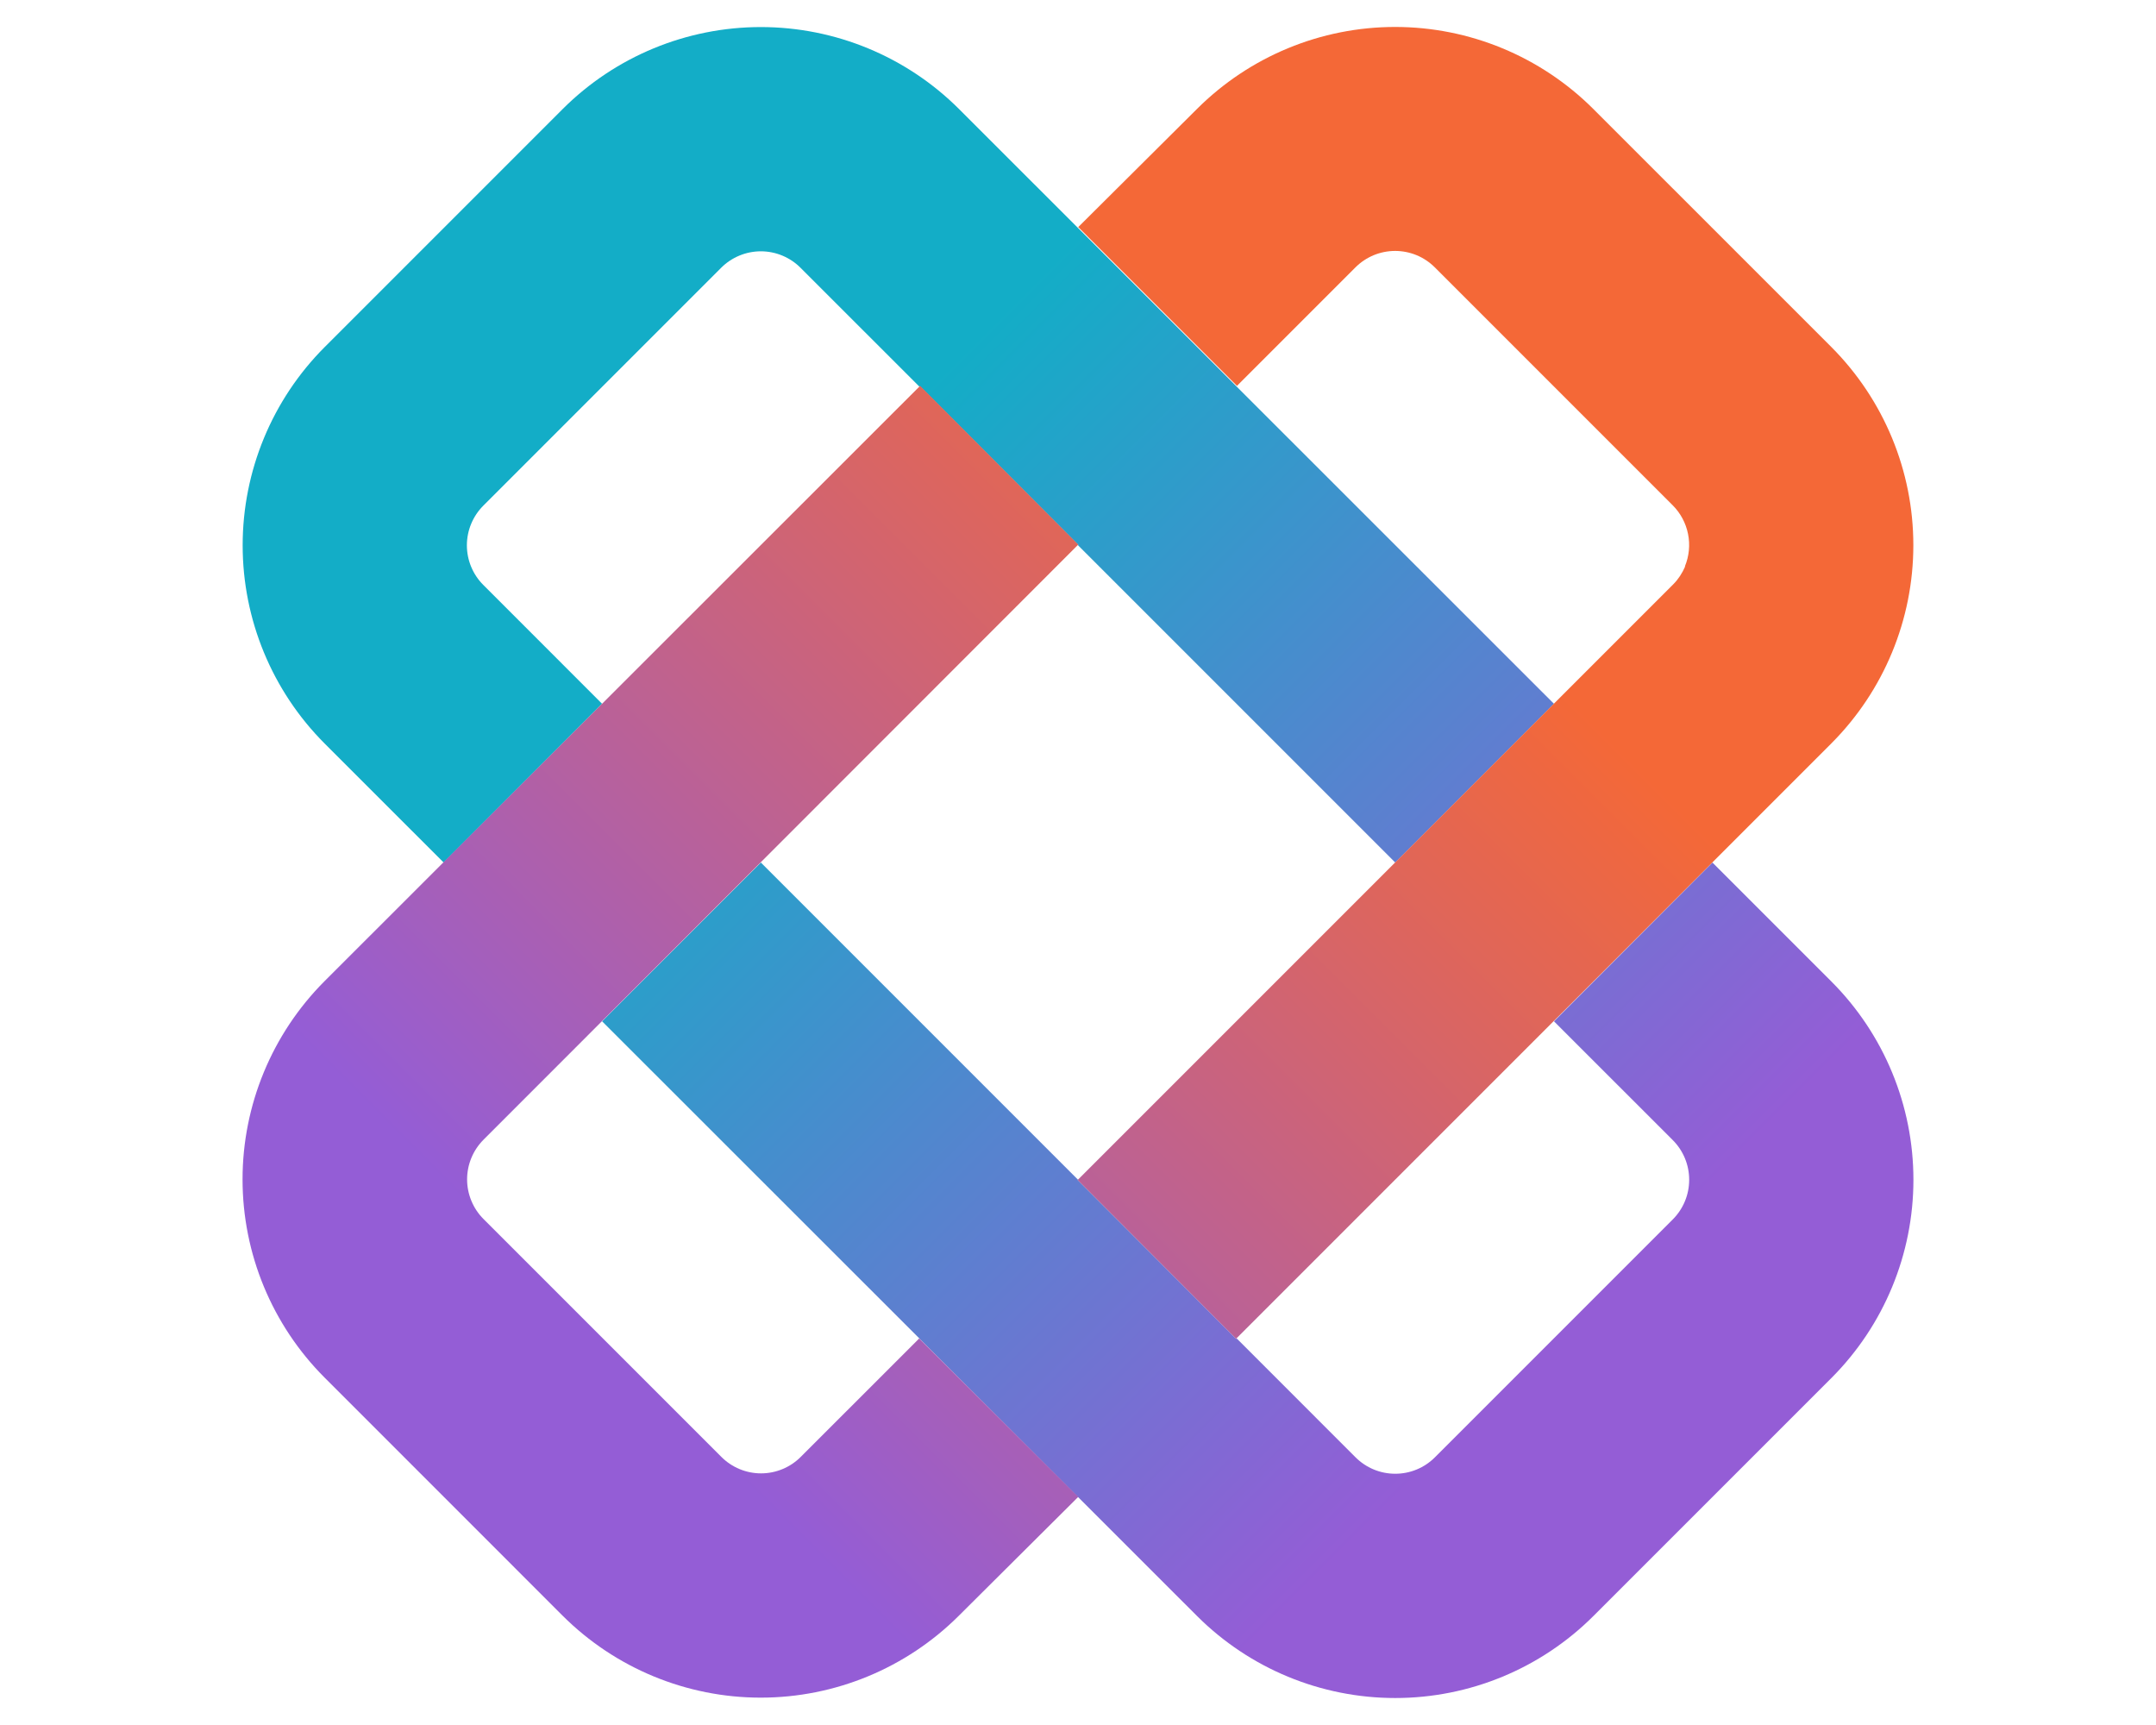
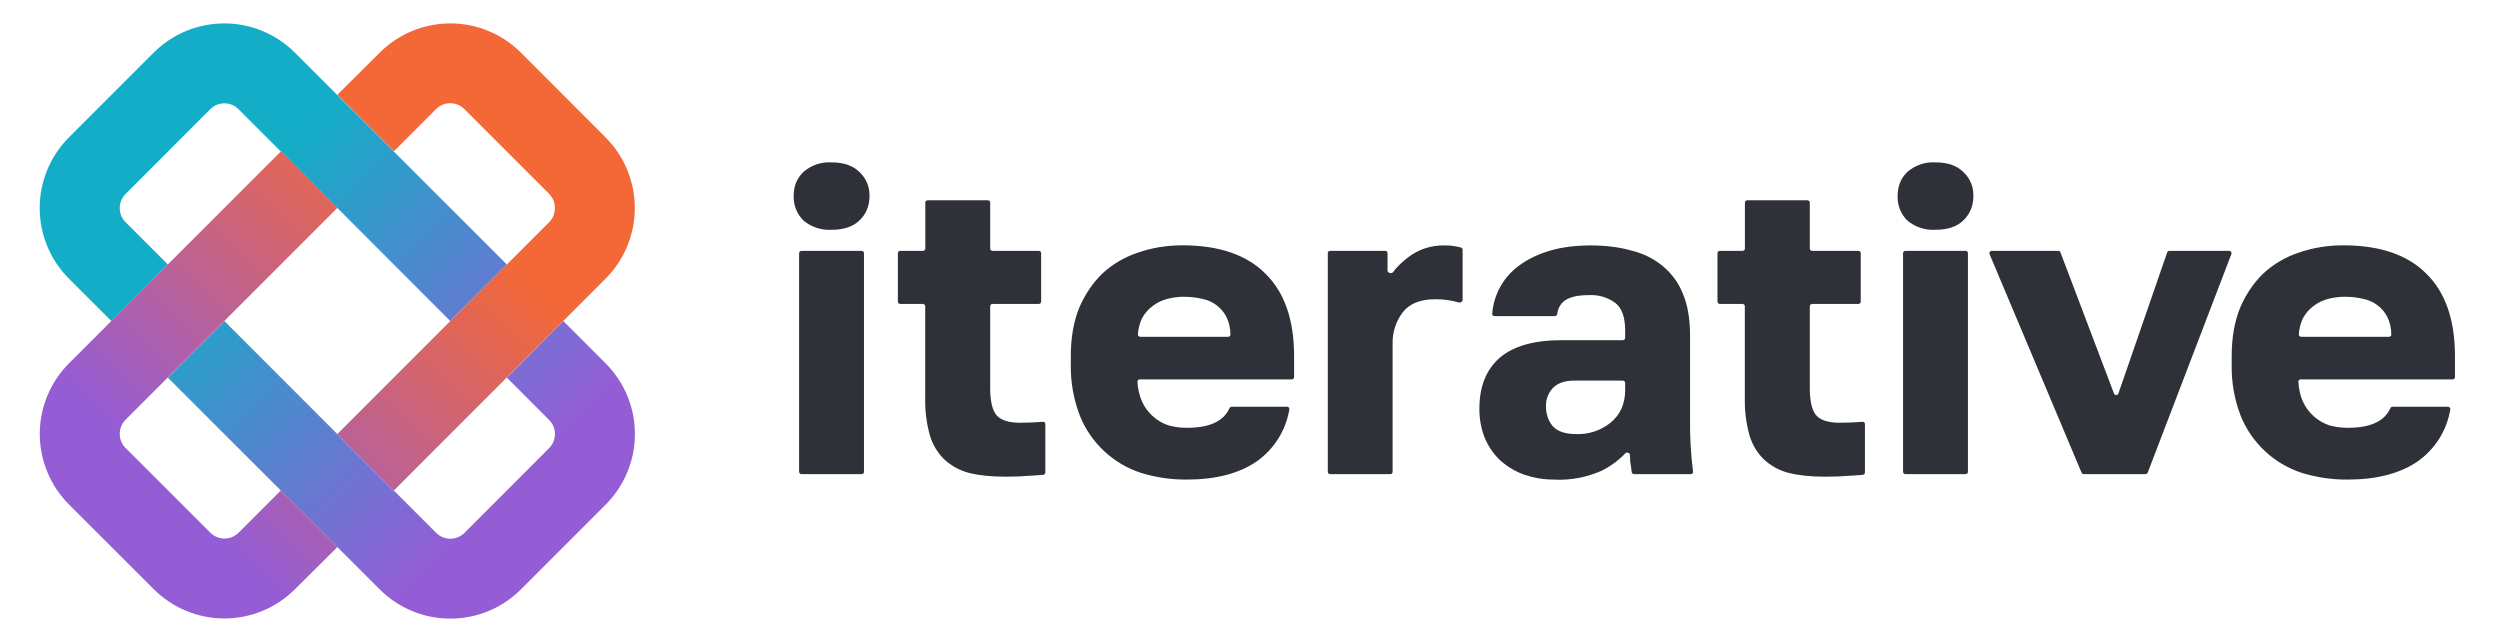
- <svg xmlns="http://www.w3.org/2000/svg" width="80" height="64" viewBox="0 0 80 64" fill="none">
-   <path d="M29.029 9.483C29.282 9.588 29.511 9.741 29.704 9.935L34.111 14.341L34.133 14.33L40.013 20.221L40.002 20.232L51.771 32.001L57.661 26.111L35.584 4.044C33.633 2.097 30.988 1.004 28.232 1.004C25.475 1.004 22.831 2.097 20.88 4.044L12.044 12.88C10.097 14.831 9.004 17.475 9.004 20.232C9.004 22.988 10.097 25.633 12.044 27.584L16.462 32.001L22.341 26.111L17.935 21.704C17.741 21.511 17.588 21.282 17.483 21.029C17.378 20.776 17.324 20.505 17.324 20.232C17.324 19.958 17.378 19.688 17.483 19.435C17.588 19.182 17.741 18.953 17.935 18.759L26.759 9.935C26.953 9.741 27.182 9.588 27.435 9.483C27.688 9.378 27.958 9.324 28.232 9.324C28.505 9.324 28.776 9.378 29.029 9.483Z" fill="url(#paint0_linear)" />
-   <path d="M50.298 54.068L45.892 49.661L45.87 49.672L39.99 43.782L40.002 43.771L28.232 32.001L22.341 37.892L44.419 59.958C46.37 61.906 49.014 62.999 51.771 62.999C54.528 62.999 57.172 61.906 59.123 59.958L67.959 51.123C69.906 49.172 70.999 46.528 70.999 43.771C70.999 41.014 69.906 38.37 67.959 36.419L63.541 32.001L57.661 37.892L62.068 42.298C62.262 42.492 62.415 42.721 62.52 42.974C62.625 43.227 62.678 43.498 62.678 43.771C62.678 44.045 62.625 44.315 62.52 44.568C62.415 44.821 62.262 45.05 62.068 45.244L53.244 54.068C53.05 54.262 52.821 54.415 52.568 54.52C52.315 54.625 52.045 54.678 51.771 54.678C51.498 54.678 51.227 54.625 50.974 54.52C50.721 54.415 50.492 54.262 50.298 54.068Z" fill="url(#paint1_linear)" />
-   <path fill-rule="evenodd" clip-rule="evenodd" d="M62.53 21.014C62.419 21.269 62.275 21.49 62.087 21.679L39.987 43.779L45.866 49.669L67.955 27.58C69.902 25.629 70.996 22.985 70.996 20.228C70.996 17.472 69.902 14.828 67.955 12.876L59.119 4.041C57.168 2.094 54.524 1 51.767 1C49.011 1 46.367 2.094 44.416 4.041L40.009 8.425L45.899 14.316L50.295 9.92C50.488 9.727 50.718 9.573 50.971 9.468C51.223 9.364 51.494 9.31 51.767 9.31C52.041 9.31 52.312 9.364 52.565 9.468C52.817 9.573 53.047 9.727 53.24 9.92L62.065 18.745C62.356 19.035 62.555 19.407 62.636 19.811C62.717 20.215 62.676 20.634 62.519 21.014H62.53ZM29.712 54.053L34.108 49.658L40.009 55.537L35.58 59.944C33.629 61.891 30.985 62.985 28.228 62.985C25.472 62.985 22.828 61.891 20.876 59.944L12.041 51.108C10.094 49.157 9 46.513 9 43.756C9 41 10.094 38.356 12.041 36.404L34.141 14.316L40.009 20.206L17.942 42.284C17.749 42.477 17.595 42.707 17.491 42.959C17.386 43.212 17.332 43.483 17.332 43.756C17.332 44.03 17.386 44.301 17.491 44.553C17.595 44.806 17.749 45.036 17.942 45.229L26.767 54.053C26.96 54.247 27.19 54.4 27.442 54.505C27.695 54.61 27.966 54.664 28.239 54.664C28.513 54.664 28.784 54.61 29.036 54.505C29.289 54.4 29.519 54.247 29.712 54.053Z" fill="url(#paint2_linear)" />
+ <svg xmlns="http://www.w3.org/2000/svg" width="252" height="64" viewBox="0 0 252 64" fill="none">
+   <path d="M23.391 10.567C23.633 10.664 23.855 10.819 24.039 11.002L28.306 15.27L28.326 15.26L34.014 20.969L45.383 32.359L51.091 26.659L29.719 5.303C27.832 3.418 25.274 2.359 22.607 2.359C19.941 2.359 17.383 3.418 15.496 5.303L6.943 13.857C5.059 15.744 4 18.302 4 20.969C4 23.637 5.059 26.195 6.943 28.082L11.229 32.359L16.918 26.659L12.661 22.401C12.473 22.215 12.324 21.992 12.222 21.747C12.12 21.502 12.068 21.239 12.068 20.974C12.068 20.709 12.12 20.446 12.222 20.201C12.324 19.956 12.473 19.734 12.661 19.547L21.195 11.002C21.477 10.72 21.836 10.528 22.227 10.451C22.618 10.373 23.023 10.414 23.391 10.567V10.567Z" fill="url(#paint0_linear_522_617)" />
+   <path d="M43.97 53.715L39.713 49.458H39.684L33.995 43.758H34.005L22.617 32.359L16.919 38.068L38.281 59.415C40.168 61.3 42.726 62.359 45.392 62.359C48.059 62.359 50.617 61.3 52.504 59.415L61.056 50.861C62.941 48.974 64 46.416 64 43.748C64 41.081 62.941 38.523 61.056 36.636L56.78 32.359L51.091 38.068L55.348 42.326C55.725 42.703 55.937 43.215 55.937 43.748C55.937 44.282 55.725 44.794 55.348 45.171L46.815 53.715C46.437 54.092 45.926 54.304 45.392 54.304C44.859 54.304 44.347 54.092 43.97 53.715V53.715Z" fill="url(#paint1_linear_522_617)" />
+   <path fill-rule="evenodd" clip-rule="evenodd" d="M55.803 21.724C55.697 21.976 55.551 22.189 55.377 22.372L33.995 43.758L39.684 49.458L61.047 28.082C62.932 26.195 63.99 23.637 63.99 20.969C63.99 18.302 62.932 15.744 61.047 13.857L52.504 5.303C50.617 3.418 48.059 2.359 45.392 2.359C42.726 2.359 40.168 3.418 38.281 5.303L34.005 9.551L39.703 15.25L43.961 10.993C44.338 10.616 44.849 10.404 45.383 10.404C45.916 10.404 46.428 10.616 46.805 10.993L55.339 19.527C55.622 19.808 55.816 20.167 55.895 20.558C55.974 20.949 55.936 21.355 55.784 21.724H55.793H55.803ZM24.049 53.696L28.306 49.438L34.014 55.138L29.729 59.396C27.842 61.281 25.284 62.34 22.617 62.34C19.95 62.34 17.393 61.281 15.506 59.396L6.953 50.851C5.068 48.964 4.01 46.406 4.01 43.739C4.01 41.072 5.068 38.513 6.953 36.626L28.335 15.241L34.014 20.95L12.662 42.307C12.473 42.494 12.324 42.716 12.222 42.961C12.12 43.206 12.068 43.469 12.068 43.734C12.068 43.999 12.12 44.262 12.222 44.507C12.324 44.752 12.473 44.974 12.662 45.161L21.205 53.696C21.582 54.073 22.093 54.285 22.627 54.285C23.16 54.285 23.672 54.073 24.049 53.696V53.696Z" fill="url(#paint2_linear_522_617)" />
+   <path d="M80.549 25.521C80.549 25.389 80.662 25.285 80.794 25.285H86.853C86.985 25.285 87.089 25.389 87.089 25.521V47.558C87.089 47.69 86.995 47.794 86.853 47.794H80.794C80.762 47.795 80.731 47.79 80.701 47.779C80.671 47.767 80.644 47.75 80.621 47.728C80.598 47.706 80.58 47.68 80.568 47.651C80.555 47.621 80.549 47.59 80.549 47.558V25.521ZM83.824 23.162C82.792 23.223 81.776 22.889 80.983 22.227C80.66 21.906 80.406 21.521 80.237 21.097C80.069 20.674 79.988 20.22 80.001 19.764C80.001 18.773 80.322 17.971 80.974 17.339C81.758 16.651 82.782 16.301 83.824 16.367C85.041 16.367 85.975 16.688 86.627 17.339C86.962 17.645 87.227 18.02 87.403 18.439C87.579 18.858 87.662 19.31 87.646 19.764C87.646 20.755 87.306 21.576 86.627 22.227C85.975 22.85 85.041 23.162 83.824 23.162V23.162ZM101.33 48.049C99.915 48.049 98.707 47.926 97.688 47.671C96.749 47.432 95.886 46.962 95.177 46.303C94.498 45.634 94.001 44.802 93.733 43.887C93.394 42.671 93.235 41.412 93.261 40.15V30.872C93.261 30.811 93.238 30.753 93.195 30.709C93.153 30.665 93.096 30.639 93.035 30.636H90.741C90.679 30.636 90.619 30.611 90.575 30.567C90.53 30.523 90.505 30.463 90.505 30.4V25.521C90.505 25.389 90.619 25.285 90.741 25.285H93.035C93.167 25.285 93.271 25.181 93.271 25.049V20.425C93.271 20.293 93.374 20.189 93.507 20.189H99.575C99.707 20.189 99.811 20.293 99.811 20.425V25.049C99.811 25.181 99.915 25.285 100.047 25.285H104.709C104.841 25.285 104.945 25.389 104.945 25.521V30.4C104.945 30.532 104.851 30.636 104.709 30.636H100.047C99.984 30.636 99.924 30.661 99.88 30.706C99.836 30.75 99.811 30.81 99.811 30.872V39.083C99.811 40.367 100 41.273 100.405 41.801C100.83 42.339 101.632 42.613 102.822 42.613C103.586 42.613 104.35 42.575 105.115 42.518C105.256 42.499 105.37 42.613 105.37 42.745V47.624C105.37 47.747 105.275 47.85 105.162 47.86C104.69 47.907 104.19 47.935 103.671 47.964C103.076 48.02 102.302 48.049 101.34 48.049H101.33ZM119.62 48.341C118.053 48.352 116.494 48.123 114.996 47.662C113.611 47.207 112.342 46.455 111.278 45.457C110.215 44.459 109.384 43.24 108.843 41.886C108.214 40.249 107.906 38.506 107.937 36.752V35.903C107.937 34.034 108.22 32.411 108.786 31.023C109.381 29.636 110.173 28.475 111.164 27.531C112.193 26.594 113.409 25.886 114.732 25.455C116.119 24.974 117.61 24.728 119.196 24.728C122.905 24.728 125.708 25.701 127.595 27.626C129.502 29.513 130.445 32.279 130.445 35.903V38.007C130.445 38.13 130.342 38.243 130.209 38.243H114.892C114.861 38.242 114.83 38.247 114.8 38.258C114.771 38.27 114.745 38.287 114.722 38.309C114.7 38.331 114.683 38.358 114.672 38.387C114.66 38.416 114.655 38.448 114.656 38.479C114.686 39.172 114.843 39.853 115.119 40.489C115.375 41.042 115.74 41.538 116.193 41.947C116.645 42.355 117.175 42.669 117.752 42.867C118.346 43.037 118.969 43.122 119.62 43.122C120.866 43.122 121.838 42.934 122.546 42.566C123.159 42.269 123.65 41.769 123.933 41.15C123.971 41.056 124.056 40.999 124.16 40.999H129.738C129.889 40.999 130.002 41.131 129.964 41.282C129.788 42.33 129.405 43.333 128.838 44.233C128.271 45.132 127.531 45.909 126.661 46.52C124.887 47.737 122.537 48.341 119.62 48.341ZM119.403 29.91C118.809 29.91 118.233 29.985 117.667 30.127C117.129 30.268 116.629 30.504 116.176 30.853C115.739 31.181 115.378 31.6 115.119 32.08C114.876 32.589 114.735 33.141 114.703 33.704C114.694 33.836 114.798 33.949 114.939 33.949H123.801C123.924 33.949 124.037 33.845 124.028 33.713C124.026 33.12 123.897 32.534 123.65 31.995C123.414 31.511 123.064 31.09 122.631 30.768C122.207 30.443 121.712 30.223 121.187 30.127C120.603 29.985 120.004 29.915 119.403 29.919V29.91ZM133.833 25.521C133.833 25.389 133.947 25.285 134.069 25.285H139.638C139.76 25.285 139.864 25.389 139.864 25.521V27.267C139.864 27.522 140.27 27.626 140.43 27.428C140.487 27.333 140.562 27.239 140.629 27.154C141.006 26.729 141.421 26.333 141.903 25.965C142.934 25.159 144.208 24.727 145.517 24.738C146.1 24.724 146.681 24.794 147.244 24.945C147.358 24.974 147.433 25.068 147.433 25.172V30.221C147.433 30.41 147.216 30.542 147.037 30.485C146.267 30.265 145.469 30.157 144.668 30.165C143.158 30.165 142.073 30.608 141.393 31.486C140.7 32.402 140.341 33.527 140.374 34.676V47.558C140.374 47.69 140.279 47.794 140.138 47.794H134.079C134.016 47.794 133.956 47.769 133.912 47.725C133.868 47.681 133.843 47.621 133.843 47.558V25.521H133.833ZM156.767 48.341C155.654 48.361 154.547 48.175 153.501 47.794C152.62 47.46 151.812 46.957 151.123 46.312C150.477 45.67 149.969 44.903 149.632 44.057C149.286 43.147 149.113 42.18 149.122 41.206C149.122 38.97 149.802 37.262 151.161 36.072C152.548 34.883 154.634 34.289 157.409 34.289H163.581C163.713 34.289 163.817 34.185 163.817 34.053V33.354C163.817 31.995 163.496 31.061 162.845 30.551C162.074 29.976 161.124 29.692 160.164 29.749C159.089 29.749 158.296 29.919 157.786 30.259C157.333 30.561 157.059 31.023 156.965 31.646C156.958 31.706 156.929 31.762 156.884 31.802C156.839 31.842 156.78 31.864 156.72 31.863H150.651C150.619 31.865 150.587 31.859 150.557 31.847C150.527 31.835 150.5 31.817 150.478 31.794C150.455 31.771 150.438 31.743 150.428 31.713C150.417 31.682 150.413 31.65 150.415 31.618C150.487 30.672 150.762 29.752 151.221 28.921C151.681 28.091 152.313 27.369 153.077 26.805C153.926 26.163 154.964 25.653 156.172 25.285C157.399 24.917 158.796 24.738 160.381 24.738C161.854 24.738 163.194 24.908 164.411 25.247C165.581 25.518 166.672 26.054 167.601 26.814C168.507 27.561 169.209 28.525 169.64 29.617C170.112 30.75 170.357 32.137 170.357 33.779V42.065C170.327 43.895 170.428 45.724 170.659 47.539C170.687 47.671 170.574 47.794 170.433 47.794H164.713C164.655 47.794 164.599 47.773 164.556 47.735C164.512 47.697 164.484 47.644 164.477 47.586C164.43 47.19 164.383 46.831 164.326 46.52L164.298 45.869C164.298 45.642 163.987 45.538 163.826 45.699C163.138 46.418 162.33 47.012 161.438 47.454C159.971 48.107 158.372 48.414 156.767 48.351V48.341ZM158.89 43.755C160.159 43.802 161.402 43.382 162.382 42.575C163.335 41.782 163.817 40.687 163.817 39.3V38.602C163.817 38.539 163.792 38.479 163.748 38.435C163.703 38.391 163.643 38.366 163.581 38.366H158.673C157.72 38.366 156.993 38.621 156.512 39.13C156.068 39.617 155.825 40.255 155.833 40.914C155.833 41.735 156.059 42.414 156.512 42.952C156.993 43.49 157.786 43.755 158.89 43.755V43.755ZM183.957 48.049C182.541 48.049 181.314 47.926 180.304 47.671C179.366 47.432 178.503 46.962 177.794 46.303C177.115 45.634 176.618 44.802 176.35 43.887C176.011 42.671 175.852 41.412 175.878 40.15V30.872C175.878 30.811 175.855 30.753 175.812 30.709C175.77 30.665 175.712 30.639 175.652 30.636H173.358C173.296 30.636 173.236 30.611 173.191 30.567C173.147 30.523 173.122 30.463 173.122 30.4V25.521C173.122 25.389 173.226 25.285 173.358 25.285H175.652C175.784 25.285 175.887 25.181 175.887 25.049V20.425C175.887 20.293 175.991 20.189 176.123 20.189H182.192C182.324 20.189 182.428 20.293 182.428 20.425V25.049C182.428 25.181 182.532 25.285 182.664 25.285H187.326C187.458 25.285 187.562 25.389 187.562 25.521V30.4C187.562 30.532 187.467 30.636 187.326 30.636H182.664C182.601 30.636 182.541 30.661 182.497 30.706C182.453 30.75 182.428 30.81 182.428 30.872V39.083C182.428 40.367 182.616 41.273 183.022 41.801C183.447 42.339 184.249 42.613 185.438 42.613C186.203 42.613 186.967 42.575 187.732 42.518C187.864 42.499 187.986 42.613 187.986 42.745V47.624C187.986 47.747 187.892 47.85 187.779 47.86C187.307 47.907 186.807 47.935 186.288 47.964C185.693 48.02 184.919 48.049 183.957 48.049V48.049ZM191.828 25.521C191.828 25.389 191.931 25.285 192.064 25.285H198.132C198.264 25.285 198.368 25.389 198.368 25.521V47.558C198.368 47.69 198.264 47.794 198.132 47.794H192.064C192.001 47.794 191.941 47.769 191.897 47.725C191.852 47.681 191.828 47.621 191.828 47.558V25.521V25.521ZM195.102 23.162C194.068 23.226 193.048 22.891 192.252 22.227C191.931 21.905 191.679 21.52 191.512 21.096C191.345 20.673 191.266 20.219 191.28 19.764C191.28 18.773 191.601 17.971 192.252 17.339C193.036 16.651 194.061 16.301 195.102 16.367C196.32 16.367 197.254 16.688 197.905 17.339C198.239 17.646 198.502 18.022 198.677 18.441C198.851 18.859 198.932 19.311 198.915 19.764C198.915 20.755 198.575 21.576 197.896 22.227C197.245 22.85 196.32 23.162 195.093 23.162H195.102ZM200.548 25.616C200.532 25.58 200.526 25.54 200.529 25.501C200.532 25.462 200.545 25.424 200.567 25.392C200.589 25.359 200.618 25.332 200.653 25.313C200.687 25.295 200.726 25.285 200.765 25.285H207.466C207.57 25.285 207.654 25.342 207.692 25.436L213.091 39.668C213.175 39.876 213.468 39.866 213.534 39.668L218.451 25.446C218.489 25.351 218.574 25.285 218.678 25.285H224.699C224.869 25.285 224.982 25.455 224.925 25.606L216.488 47.643C216.471 47.688 216.439 47.727 216.399 47.754C216.358 47.781 216.31 47.795 216.262 47.794H210.042C209.948 47.794 209.853 47.737 209.825 47.652L200.548 25.616V25.616ZM236.637 48.341C235.07 48.352 233.511 48.123 232.013 47.662C230.626 47.209 229.355 46.456 228.29 45.458C227.225 44.46 226.392 43.241 225.85 41.886C225.224 40.248 224.92 38.505 224.954 36.752V35.903C224.954 34.034 225.237 32.411 225.803 31.023C226.398 29.636 227.19 28.475 228.181 27.531C229.209 26.594 230.426 25.886 231.749 25.455C233.136 24.974 234.627 24.728 236.213 24.728C239.922 24.728 242.725 25.701 244.612 27.626C246.519 29.513 247.462 32.279 247.462 35.903V38.007C247.462 38.13 247.358 38.243 247.226 38.243H231.909C231.847 38.243 231.786 38.268 231.742 38.312C231.698 38.356 231.673 38.416 231.673 38.479C231.72 39.253 231.881 39.923 232.136 40.489C232.392 41.042 232.757 41.538 233.21 41.947C233.662 42.355 234.192 42.669 234.769 42.867C235.363 43.037 235.986 43.122 236.637 43.122C237.883 43.122 238.855 42.934 239.563 42.566C240.176 42.269 240.667 41.769 240.95 41.15C240.988 41.056 241.073 40.999 241.177 40.999H246.754C246.905 40.999 247.019 41.131 246.99 41.282C246.814 42.33 246.432 43.333 245.865 44.233C245.298 45.132 244.557 45.909 243.687 46.52C241.894 47.737 239.554 48.341 236.637 48.341V48.341ZM236.42 29.91C235.826 29.91 235.25 29.985 234.684 30.127C234.146 30.268 233.646 30.504 233.193 30.853C232.756 31.181 232.395 31.6 232.136 32.08C231.894 32.59 231.753 33.141 231.72 33.704C231.72 33.836 231.815 33.949 231.956 33.949H240.818C240.941 33.949 241.054 33.845 241.045 33.713C241.044 33.12 240.915 32.534 240.667 31.995C240.431 31.511 240.081 31.09 239.648 30.768C239.224 30.443 238.729 30.223 238.204 30.127C237.62 29.985 237.021 29.915 236.42 29.919V29.91Z" fill="#2E3137" />
  <defs>
-     <linearGradient id="paint0_linear" x1="23.947" y1="24.805" x2="53.288" y2="54.146" gradientUnits="userSpaceOnUse">
+     <linearGradient id="paint0_linear_522_617" x1="18.476" y1="25.392" x2="46.868" y2="53.788" gradientUnits="userSpaceOnUse">
      <stop stop-color="#13ADC7" />
      <stop offset="1" stop-color="#945DD6" />
    </linearGradient>
-     <linearGradient id="paint1_linear" x1="23.947" y1="24.805" x2="53.288" y2="54.146" gradientUnits="userSpaceOnUse">
+     <linearGradient id="paint1_linear_522_617" x1="18.476" y1="25.392" x2="46.868" y2="53.788" gradientUnits="userSpaceOnUse">
      <stop stop-color="#13ADC7" />
      <stop offset="1" stop-color="#945DD6" />
    </linearGradient>
-     <linearGradient id="paint2_linear" x1="51.62" y1="19.269" x2="21.733" y2="49.156" gradientUnits="userSpaceOnUse">
+     <linearGradient id="paint2_linear_522_617" x1="45.247" y1="20.04" x2="16.324" y2="48.959" gradientUnits="userSpaceOnUse">
      <stop stop-color="#F46837" />
      <stop offset="1" stop-color="#945DD6" />
    </linearGradient>
  </defs>
</svg>
